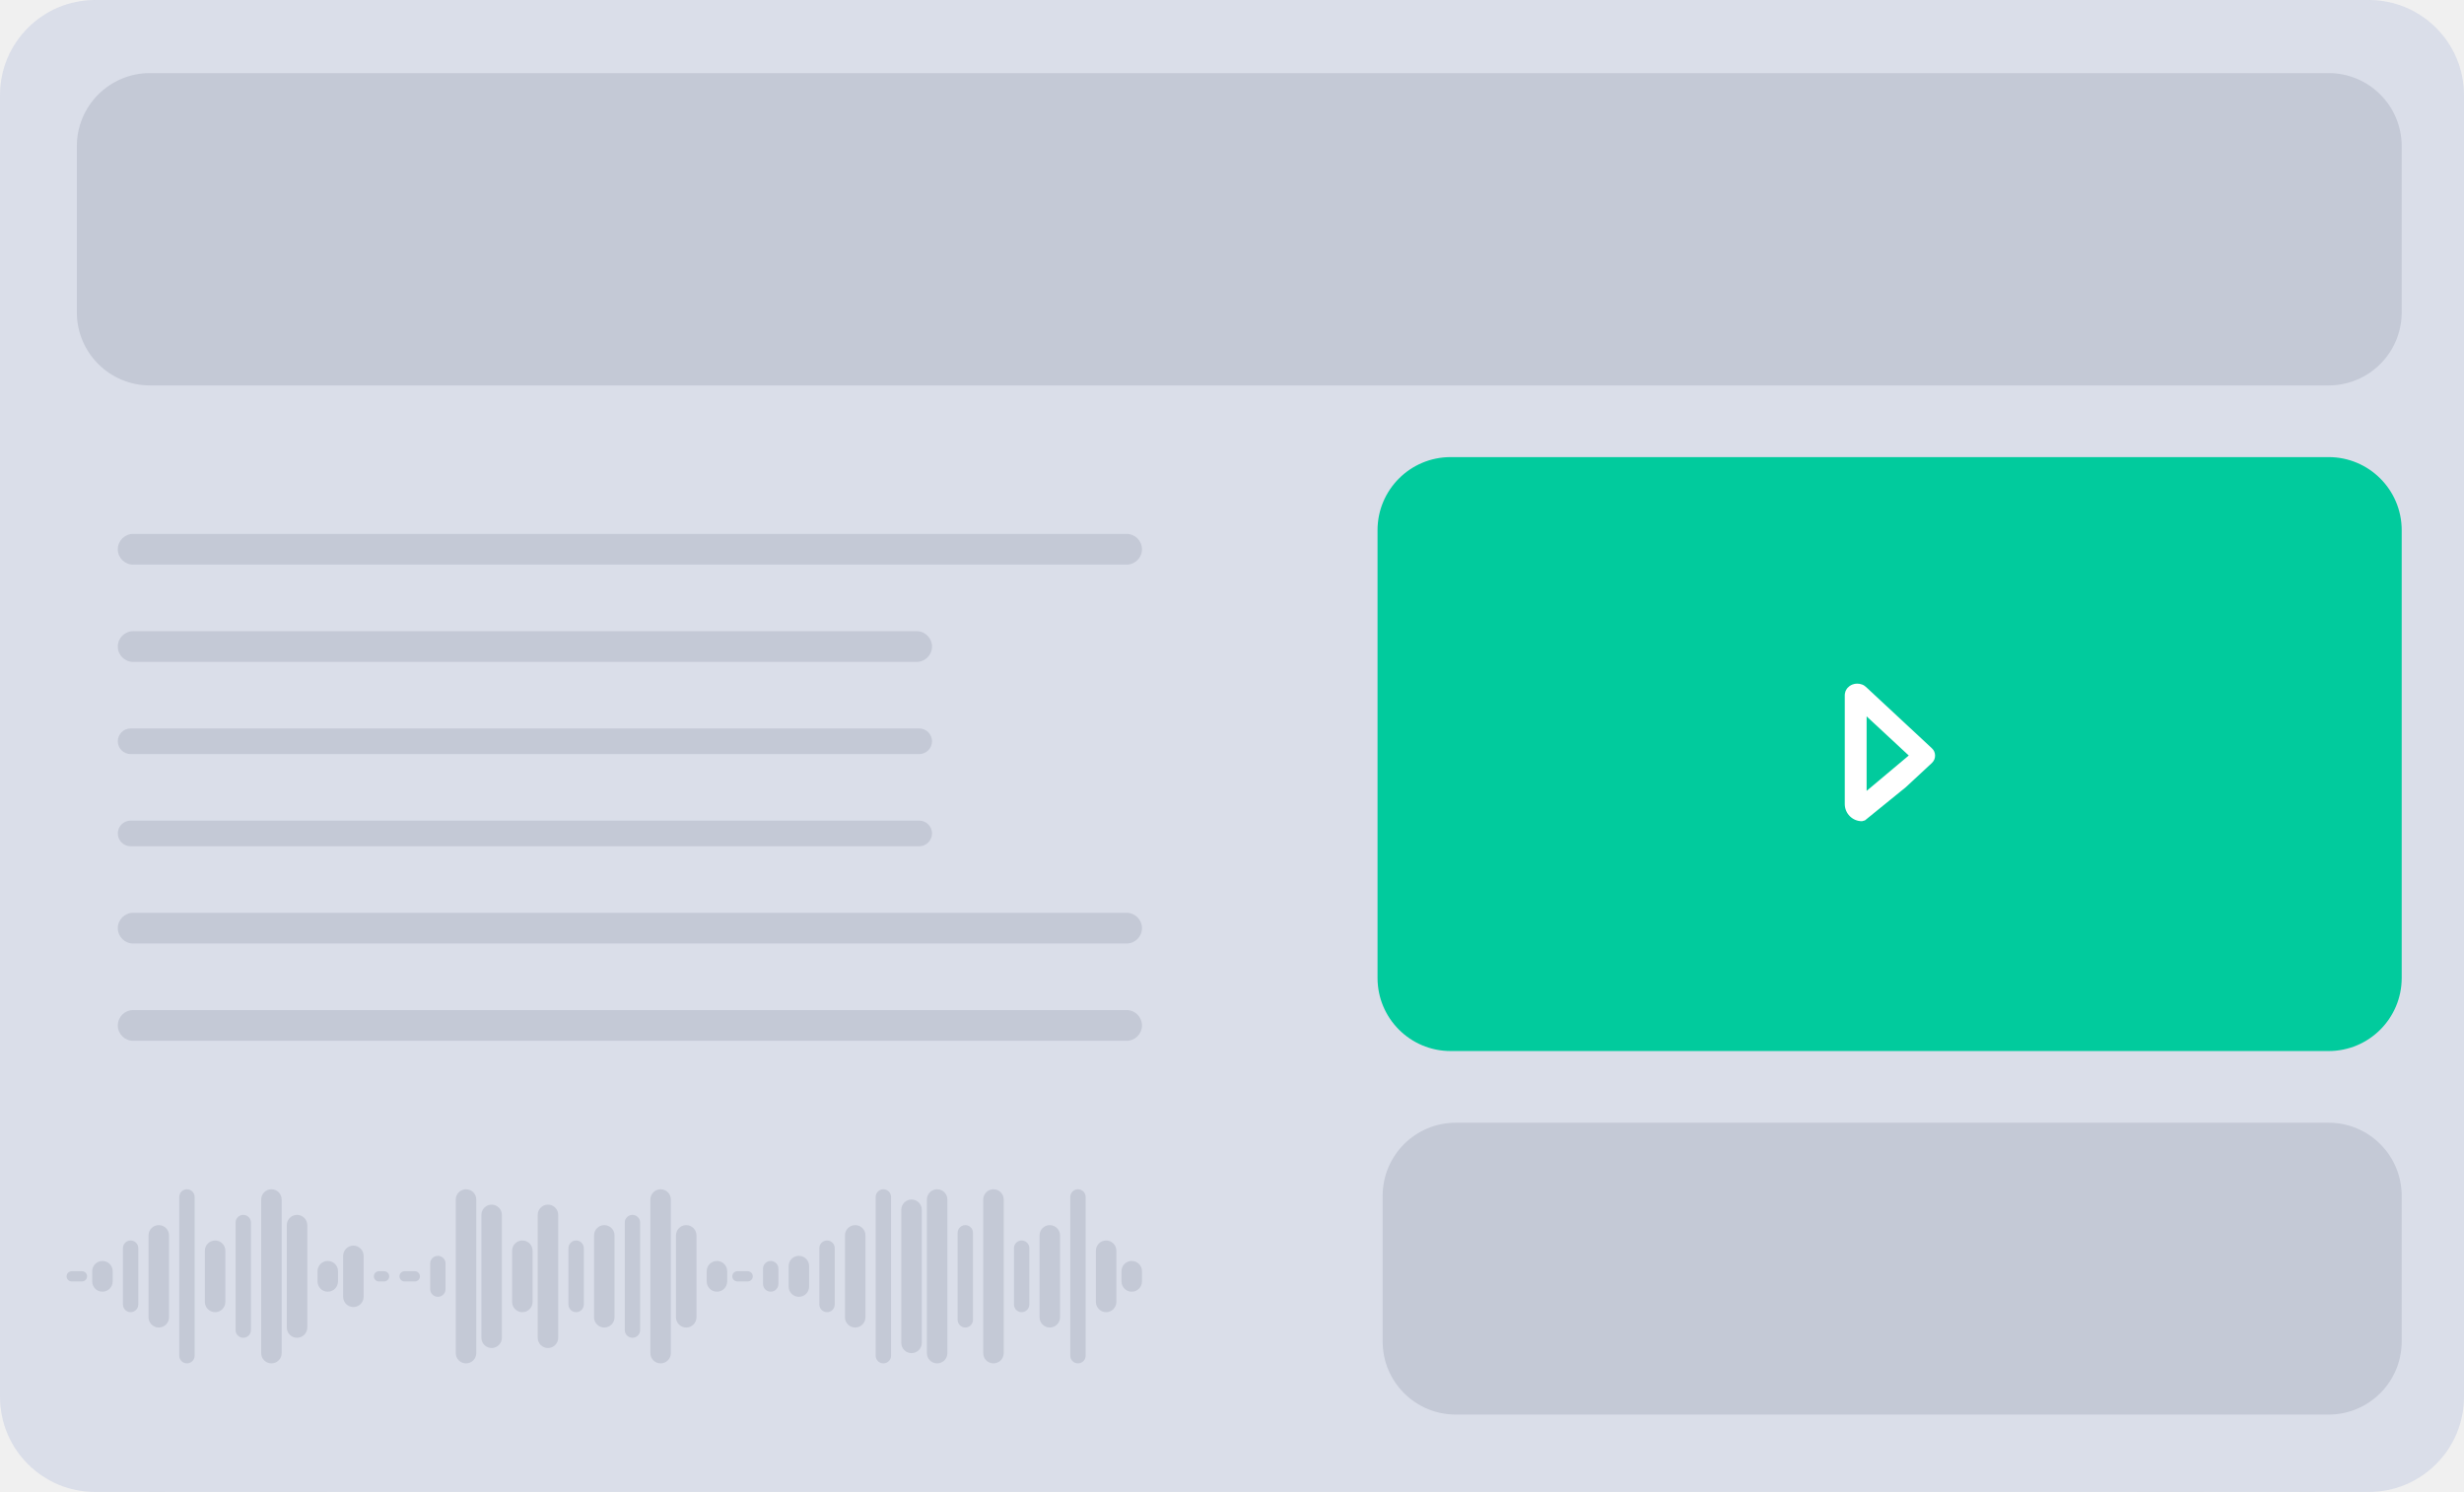
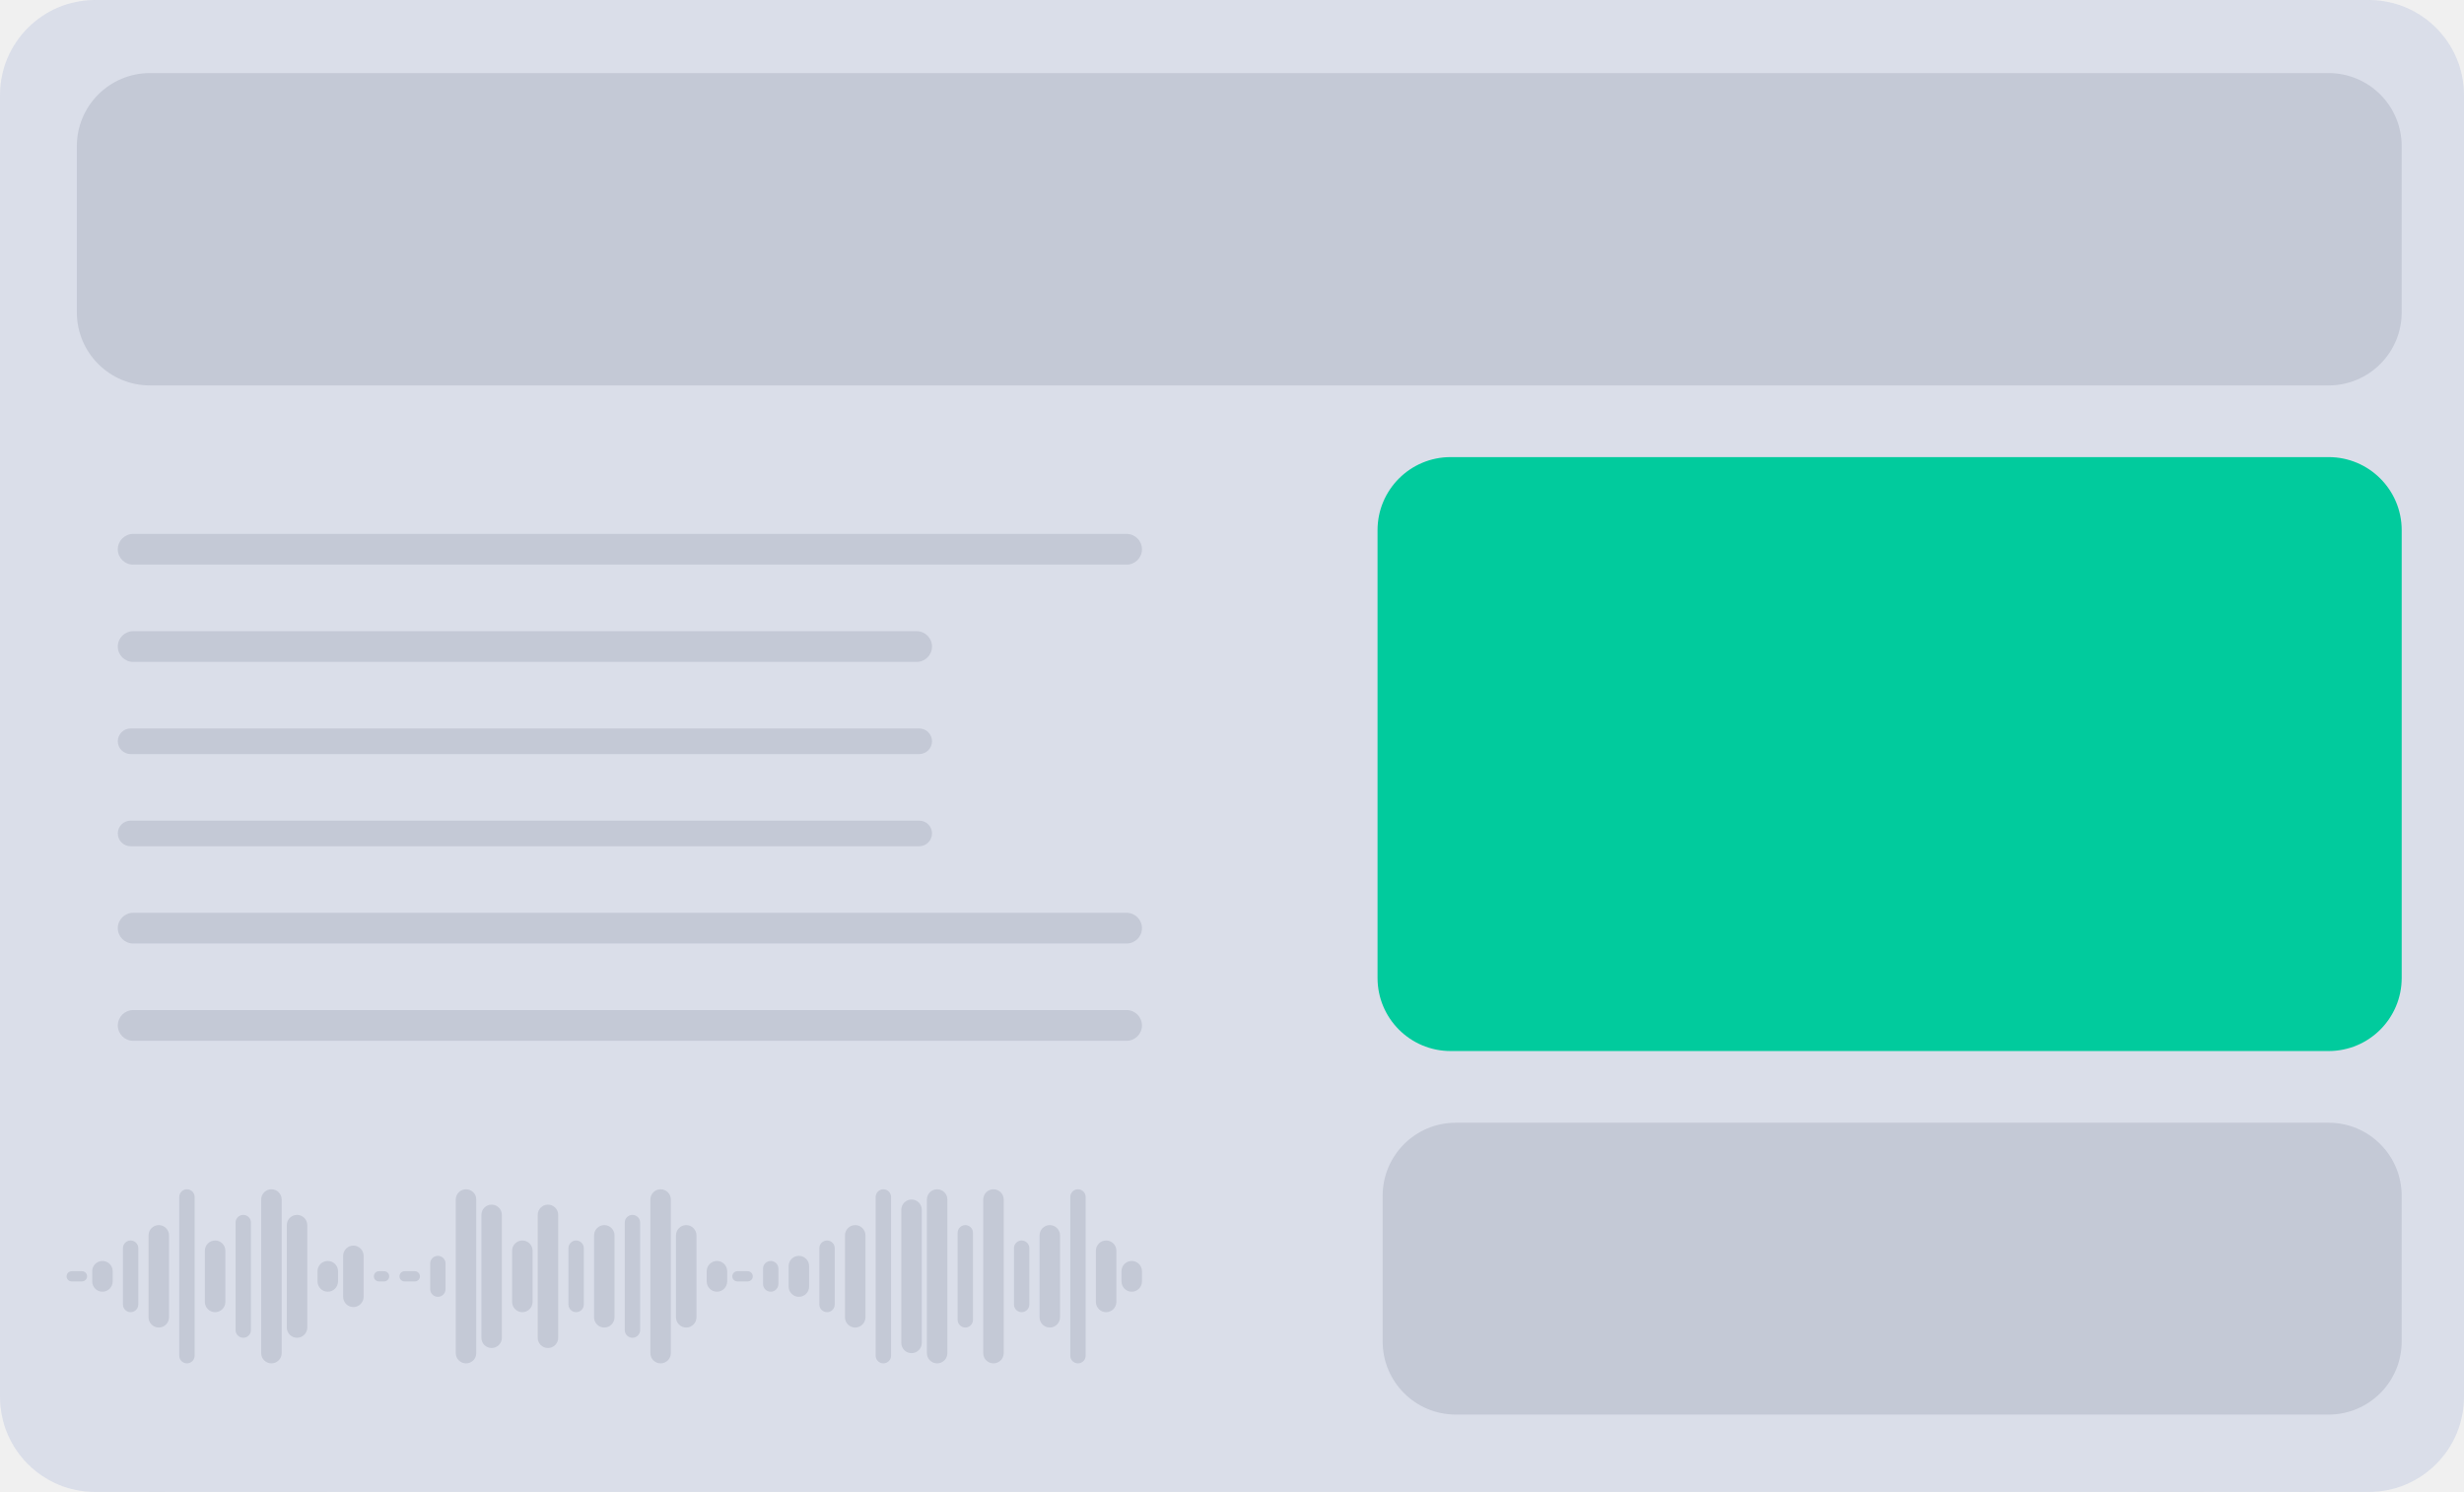
<svg xmlns="http://www.w3.org/2000/svg" width="573" height="347" viewBox="0 0 573 347" fill="none">
  <g filter="url(#filter0_b)">
    <rect width="573" height="347" rx="22.132" fill="#DADEE9" />
  </g>
  <path d="M15.489 296.847C15.489 296.19 16.022 295.656 16.679 295.656H19.061C19.719 295.656 20.252 296.19 20.252 296.847C20.252 297.505 19.719 298.038 19.061 298.038H16.679C16.022 298.038 15.489 297.505 15.489 296.847Z" fill="#C4C9D6" />
  <path d="M222.695 286.725C222.695 285.739 223.494 284.939 224.481 284.939C225.467 284.939 226.267 285.739 226.267 286.725V306.969C226.267 307.956 225.467 308.756 224.481 308.756C223.494 308.756 222.695 307.956 222.695 306.969V286.725Z" fill="#C4C9D6" />
  <path d="M119.092 290.893C119.092 289.578 120.158 288.511 121.473 288.511C122.789 288.511 123.855 289.578 123.855 290.893V302.802C123.855 304.117 122.789 305.183 121.473 305.183C120.158 305.183 119.092 304.117 119.092 302.802V290.893Z" fill="#C4C9D6" />
  <path d="M66.695 284.939C66.695 283.624 67.761 282.557 69.076 282.557C70.392 282.557 71.458 283.624 71.458 284.939V308.756C71.458 310.071 70.392 311.137 69.076 311.137C67.761 311.137 66.695 310.071 66.695 308.756V284.939Z" fill="#C4C9D6" />
  <path d="M170.298 296.847C170.298 296.19 170.831 295.656 171.489 295.656H173.87C174.528 295.656 175.061 296.19 175.061 296.847C175.061 297.505 174.528 298.038 173.87 298.038H171.489C170.831 298.038 170.298 297.505 170.298 296.847Z" fill="#C4C9D6" />
  <path d="M41.687 278.389C41.687 277.403 42.487 276.603 43.473 276.603C44.46 276.603 45.26 277.403 45.26 278.389V315.305C45.26 316.292 44.46 317.092 43.473 317.092C42.487 317.092 41.687 316.292 41.687 315.305V278.389Z" fill="#C4C9D6" />
  <path d="M248.893 278.389C248.893 277.403 249.693 276.603 250.679 276.603C251.666 276.603 252.466 277.403 252.466 278.389V315.305C252.466 316.292 251.666 317.092 250.679 317.092C249.693 317.092 248.893 316.292 248.893 315.305V278.389Z" fill="#C4C9D6" />
  <path d="M145.29 284.343C145.29 283.357 146.09 282.557 147.076 282.557C148.063 282.557 148.863 283.357 148.863 284.343V309.351C148.863 310.338 148.063 311.137 147.076 311.137C146.09 311.137 145.29 310.338 145.29 309.351V284.343Z" fill="#C4C9D6" />
  <path d="M92.893 296.847C92.893 296.19 93.426 295.656 94.084 295.656H96.466C97.123 295.656 97.656 296.19 97.656 296.847C97.656 297.505 97.123 298.038 96.466 298.038H94.084C93.426 298.038 92.893 297.505 92.893 296.847Z" fill="#C4C9D6" />
  <path d="M196.496 287.321C196.496 286.005 197.562 284.939 198.878 284.939C200.193 284.939 201.26 286.005 201.26 287.321V306.374C201.26 307.689 200.193 308.756 198.878 308.756C197.562 308.756 196.496 307.689 196.496 306.374V287.321Z" fill="#C4C9D6" />
  <path d="M21.443 295.656C21.443 294.341 22.509 293.275 23.824 293.275C25.14 293.275 26.206 294.341 26.206 295.656V298.038C26.206 299.354 25.14 300.42 23.824 300.42C22.509 300.42 21.443 299.354 21.443 298.038V295.656Z" fill="#C4C9D6" />
  <path d="M228.649 278.985C228.649 277.669 229.715 276.603 231.031 276.603C232.346 276.603 233.412 277.669 233.412 278.985V314.71C233.412 316.025 232.346 317.092 231.031 317.092C229.715 317.092 228.649 316.025 228.649 314.71V278.985Z" fill="#C4C9D6" />
  <path d="M125.046 282.557C125.046 281.242 126.112 280.176 127.427 280.176C128.743 280.176 129.809 281.242 129.809 282.557V311.137C129.809 312.453 128.743 313.519 127.427 313.519C126.112 313.519 125.046 312.453 125.046 311.137V282.557Z" fill="#C4C9D6" />
  <path d="M73.84 295.656C73.84 294.341 74.906 293.275 76.221 293.275C77.537 293.275 78.603 294.341 78.603 295.656V298.038C78.603 299.354 77.537 300.42 76.221 300.42C74.906 300.42 73.84 299.354 73.84 298.038V295.656Z" fill="#C4C9D6" />
  <path d="M177.443 295.061C177.443 294.075 178.242 293.275 179.229 293.275C180.216 293.275 181.015 294.075 181.015 295.061V298.634C181.015 299.62 180.216 300.42 179.229 300.42C178.242 300.42 177.443 299.62 177.443 298.634V295.061Z" fill="#C4C9D6" />
  <path d="M47.641 290.893C47.641 289.578 48.708 288.511 50.023 288.511C51.338 288.511 52.405 289.578 52.405 290.893V302.802C52.405 304.117 51.338 305.183 50.023 305.183C48.708 305.183 47.641 304.117 47.641 302.802V290.893Z" fill="#C4C9D6" />
  <path d="M254.847 290.893C254.847 289.578 255.914 288.511 257.229 288.511C258.544 288.511 259.611 289.578 259.611 290.893V302.802C259.611 304.117 258.544 305.183 257.229 305.183C255.914 305.183 254.847 304.117 254.847 302.802V290.893Z" fill="#C4C9D6" />
  <path d="M151.244 278.985C151.244 277.669 152.311 276.603 153.626 276.603C154.941 276.603 156.008 277.669 156.008 278.985V314.71C156.008 316.025 154.941 317.092 153.626 317.092C152.311 317.092 151.244 316.025 151.244 314.71V278.985Z" fill="#C4C9D6" />
  <path d="M100.038 293.87C100.038 292.884 100.838 292.084 101.824 292.084C102.811 292.084 103.611 292.884 103.611 293.87V299.824C103.611 300.811 102.811 301.611 101.824 301.611C100.838 301.611 100.038 300.811 100.038 299.824V293.87Z" fill="#C4C9D6" />
  <path d="M203.641 278.389C203.641 277.403 204.441 276.603 205.427 276.603C206.414 276.603 207.214 277.403 207.214 278.389V315.305C207.214 316.292 206.414 317.092 205.427 317.092C204.441 317.092 203.641 316.292 203.641 315.305V278.389Z" fill="#C4C9D6" />
  <path d="M28.588 290.298C28.588 289.311 29.387 288.511 30.374 288.511C31.36 288.511 32.16 289.311 32.16 290.298V303.397C32.16 304.383 31.36 305.183 30.374 305.183C29.387 305.183 28.588 304.383 28.588 303.397V290.298Z" fill="#C4C9D6" />
  <path d="M235.794 290.298C235.794 289.311 236.594 288.511 237.58 288.511C238.567 288.511 239.366 289.311 239.366 290.298V303.397C239.366 304.383 238.567 305.183 237.58 305.183C236.594 305.183 235.794 304.383 235.794 303.397V290.298Z" fill="#C4C9D6" />
  <path d="M132.191 290.298C132.191 289.311 132.991 288.511 133.977 288.511C134.964 288.511 135.763 289.311 135.763 290.298V303.397C135.763 304.383 134.964 305.183 133.977 305.183C132.991 305.183 132.191 304.383 132.191 303.397V290.298Z" fill="#C4C9D6" />
  <path d="M79.794 292.084C79.794 290.769 80.86 289.702 82.176 289.702C83.491 289.702 84.557 290.769 84.557 292.084V301.611C84.557 302.926 83.491 303.992 82.176 303.992C80.86 303.992 79.794 302.926 79.794 301.611V292.084Z" fill="#C4C9D6" />
  <path d="M183.397 294.466C183.397 293.15 184.463 292.084 185.779 292.084C187.094 292.084 188.16 293.15 188.16 294.466V299.229C188.16 300.544 187.094 301.611 185.779 301.611C184.463 301.611 183.397 300.544 183.397 299.229V294.466Z" fill="#C4C9D6" />
  <path d="M54.786 284.343C54.786 283.357 55.586 282.557 56.572 282.557C57.559 282.557 58.359 283.357 58.359 284.343V309.351C58.359 310.338 57.559 311.137 56.572 311.137C55.586 311.137 54.786 310.338 54.786 309.351V284.343Z" fill="#C4C9D6" />
  <path d="M260.802 295.656C260.802 294.341 261.868 293.275 263.183 293.275C264.499 293.275 265.565 294.341 265.565 295.656V298.038C265.565 299.354 264.499 300.42 263.183 300.42C261.868 300.42 260.802 299.354 260.802 298.038V295.656Z" fill="#C4C9D6" />
  <path d="M157.198 287.321C157.198 286.005 158.265 284.939 159.58 284.939C160.896 284.939 161.962 286.005 161.962 287.321V306.374C161.962 307.689 160.896 308.756 159.58 308.756C158.265 308.756 157.198 307.689 157.198 306.374V287.321Z" fill="#C4C9D6" />
  <path d="M105.992 278.985C105.992 277.669 107.059 276.603 108.374 276.603C109.689 276.603 110.756 277.669 110.756 278.985V314.71C110.756 316.025 109.689 317.092 108.374 317.092C107.059 317.092 105.992 316.025 105.992 314.71V278.985Z" fill="#C4C9D6" />
  <path d="M209.595 281.366C209.595 280.051 210.662 278.985 211.977 278.985C213.292 278.985 214.359 280.051 214.359 281.366V312.328C214.359 313.644 213.292 314.71 211.977 314.71C210.662 314.71 209.595 313.644 209.595 312.328V281.366Z" fill="#C4C9D6" />
  <path d="M34.542 287.321C34.542 286.005 35.608 284.939 36.924 284.939C38.239 284.939 39.305 286.005 39.305 287.321V306.374C39.305 307.689 38.239 308.756 36.924 308.756C35.608 308.756 34.542 307.689 34.542 306.374V287.321Z" fill="#C4C9D6" />
  <path d="M241.748 287.321C241.748 286.005 242.814 284.939 244.13 284.939C245.445 284.939 246.511 286.005 246.511 287.321V306.374C246.511 307.689 245.445 308.756 244.13 308.756C242.814 308.756 241.748 307.689 241.748 306.374V287.321Z" fill="#C4C9D6" />
  <path d="M138.145 287.321C138.145 286.005 139.211 284.939 140.527 284.939C141.842 284.939 142.908 286.005 142.908 287.321V306.374C142.908 307.689 141.842 308.756 140.527 308.756C139.211 308.756 138.145 307.689 138.145 306.374V287.321Z" fill="#C4C9D6" />
  <path d="M86.939 296.847C86.939 296.19 87.472 295.656 88.13 295.656H89.321C89.978 295.656 90.511 296.19 90.511 296.847C90.511 297.505 89.978 298.038 89.321 298.038H88.13C87.472 298.038 86.939 297.505 86.939 296.847Z" fill="#C4C9D6" />
  <path d="M190.542 290.298C190.542 289.311 191.342 288.511 192.328 288.511C193.315 288.511 194.114 289.311 194.114 290.298V303.397C194.114 304.383 193.315 305.183 192.328 305.183C191.342 305.183 190.542 304.383 190.542 303.397V290.298Z" fill="#C4C9D6" />
  <path d="M60.74 278.985C60.74 277.669 61.807 276.603 63.122 276.603C64.438 276.603 65.504 277.669 65.504 278.985V314.71C65.504 316.025 64.438 317.092 63.122 317.092C61.807 317.092 60.74 316.025 60.74 314.71V278.985Z" fill="#C4C9D6" />
  <path d="M164.343 295.656C164.343 294.341 165.41 293.275 166.725 293.275C168.041 293.275 169.107 294.341 169.107 295.656V298.038C169.107 299.354 168.041 300.42 166.725 300.42C165.41 300.42 164.343 299.354 164.343 298.038V295.656Z" fill="#C4C9D6" />
  <path d="M111.947 282.557C111.947 281.242 113.013 280.176 114.328 280.176C115.644 280.176 116.71 281.242 116.71 282.557V311.137C116.71 312.453 115.644 313.519 114.328 313.519C113.013 313.519 111.947 312.453 111.947 311.137V282.557Z" fill="#C4C9D6" />
  <path d="M215.55 278.985C215.55 277.669 216.616 276.603 217.931 276.603C219.247 276.603 220.313 277.669 220.313 278.985V314.71C220.313 316.025 219.247 317.092 217.931 317.092C216.616 317.092 215.55 316.025 215.55 314.71V278.985Z" fill="#C4C9D6" />
  <rect x="320.344" y="106.313" width="238.168" height="138.137" rx="16.996" fill="#01CB9D" />
  <rect x="27.397" y="124.176" width="238.168" height="7.145" rx="3.573" fill="#C4C9D6" />
  <rect x="27.397" y="146.802" width="189.344" height="7.145" rx="3.573" fill="#C4C9D6" />
  <rect x="27.397" y="169.427" width="189.344" height="5.954" rx="2.977" fill="#C4C9D6" />
  <rect x="27.397" y="190.863" width="189.344" height="5.954" rx="2.977" fill="#C4C9D6" />
  <rect x="27.397" y="212.298" width="238.168" height="7.145" rx="3.573" fill="#C4C9D6" />
  <rect x="27.397" y="234.924" width="238.168" height="7.145" rx="3.573" fill="#C4C9D6" />
  <rect x="321.534" y="261.122" width="236.977" height="67.878" rx="16.996" fill="#C4C9D6" />
  <rect x="17.87" y="17" width="540.641" height="72.641" rx="16.996" fill="#C4C9D6" />
-   <path d="M434.079 190.255V166.614L443.881 175.717L431.44 186.158L432.22 188.579L433 191L433.688 190.807L443.198 183.083L449.257 177.455C449.495 177.207 449.703 176.931 449.822 176.655C449.941 176.352 450 176.048 450 175.745C450 175.441 449.941 175.138 449.822 174.834C449.703 174.531 449.495 174.255 449.257 174.034L449.228 174.007L433.931 159.772C433.663 159.524 433.337 159.303 432.98 159.193C432.624 159.055 432.238 159 431.881 159C431.525 159 431.168 159.055 430.812 159.193C430.574 159.276 430.337 159.414 430.129 159.552C429.802 159.8 429.505 160.103 429.327 160.462C429.208 160.655 429.119 160.848 429.089 161.069C429.03 161.262 429 161.483 429 161.676V187C429 189.209 430.791 191 433 191C434 190.5 434.079 190.669 434.079 190.255Z" fill="white" />
  <defs>
    <filter id="filter0_b" x="-88.528" y="-88.528" width="750.056" height="524.056" filterUnits="userSpaceOnUse" color-interpolation-filters="sRGB">
      <feFlood flood-opacity="0" result="BackgroundImageFix" />
      <feGaussianBlur in="BackgroundImage" stdDeviation="44.264" />
      <feComposite in2="SourceAlpha" operator="in" result="effect1_backgroundBlur" />
      <feBlend mode="normal" in="SourceGraphic" in2="effect1_backgroundBlur" result="shape" />
    </filter>
  </defs>
</svg>
